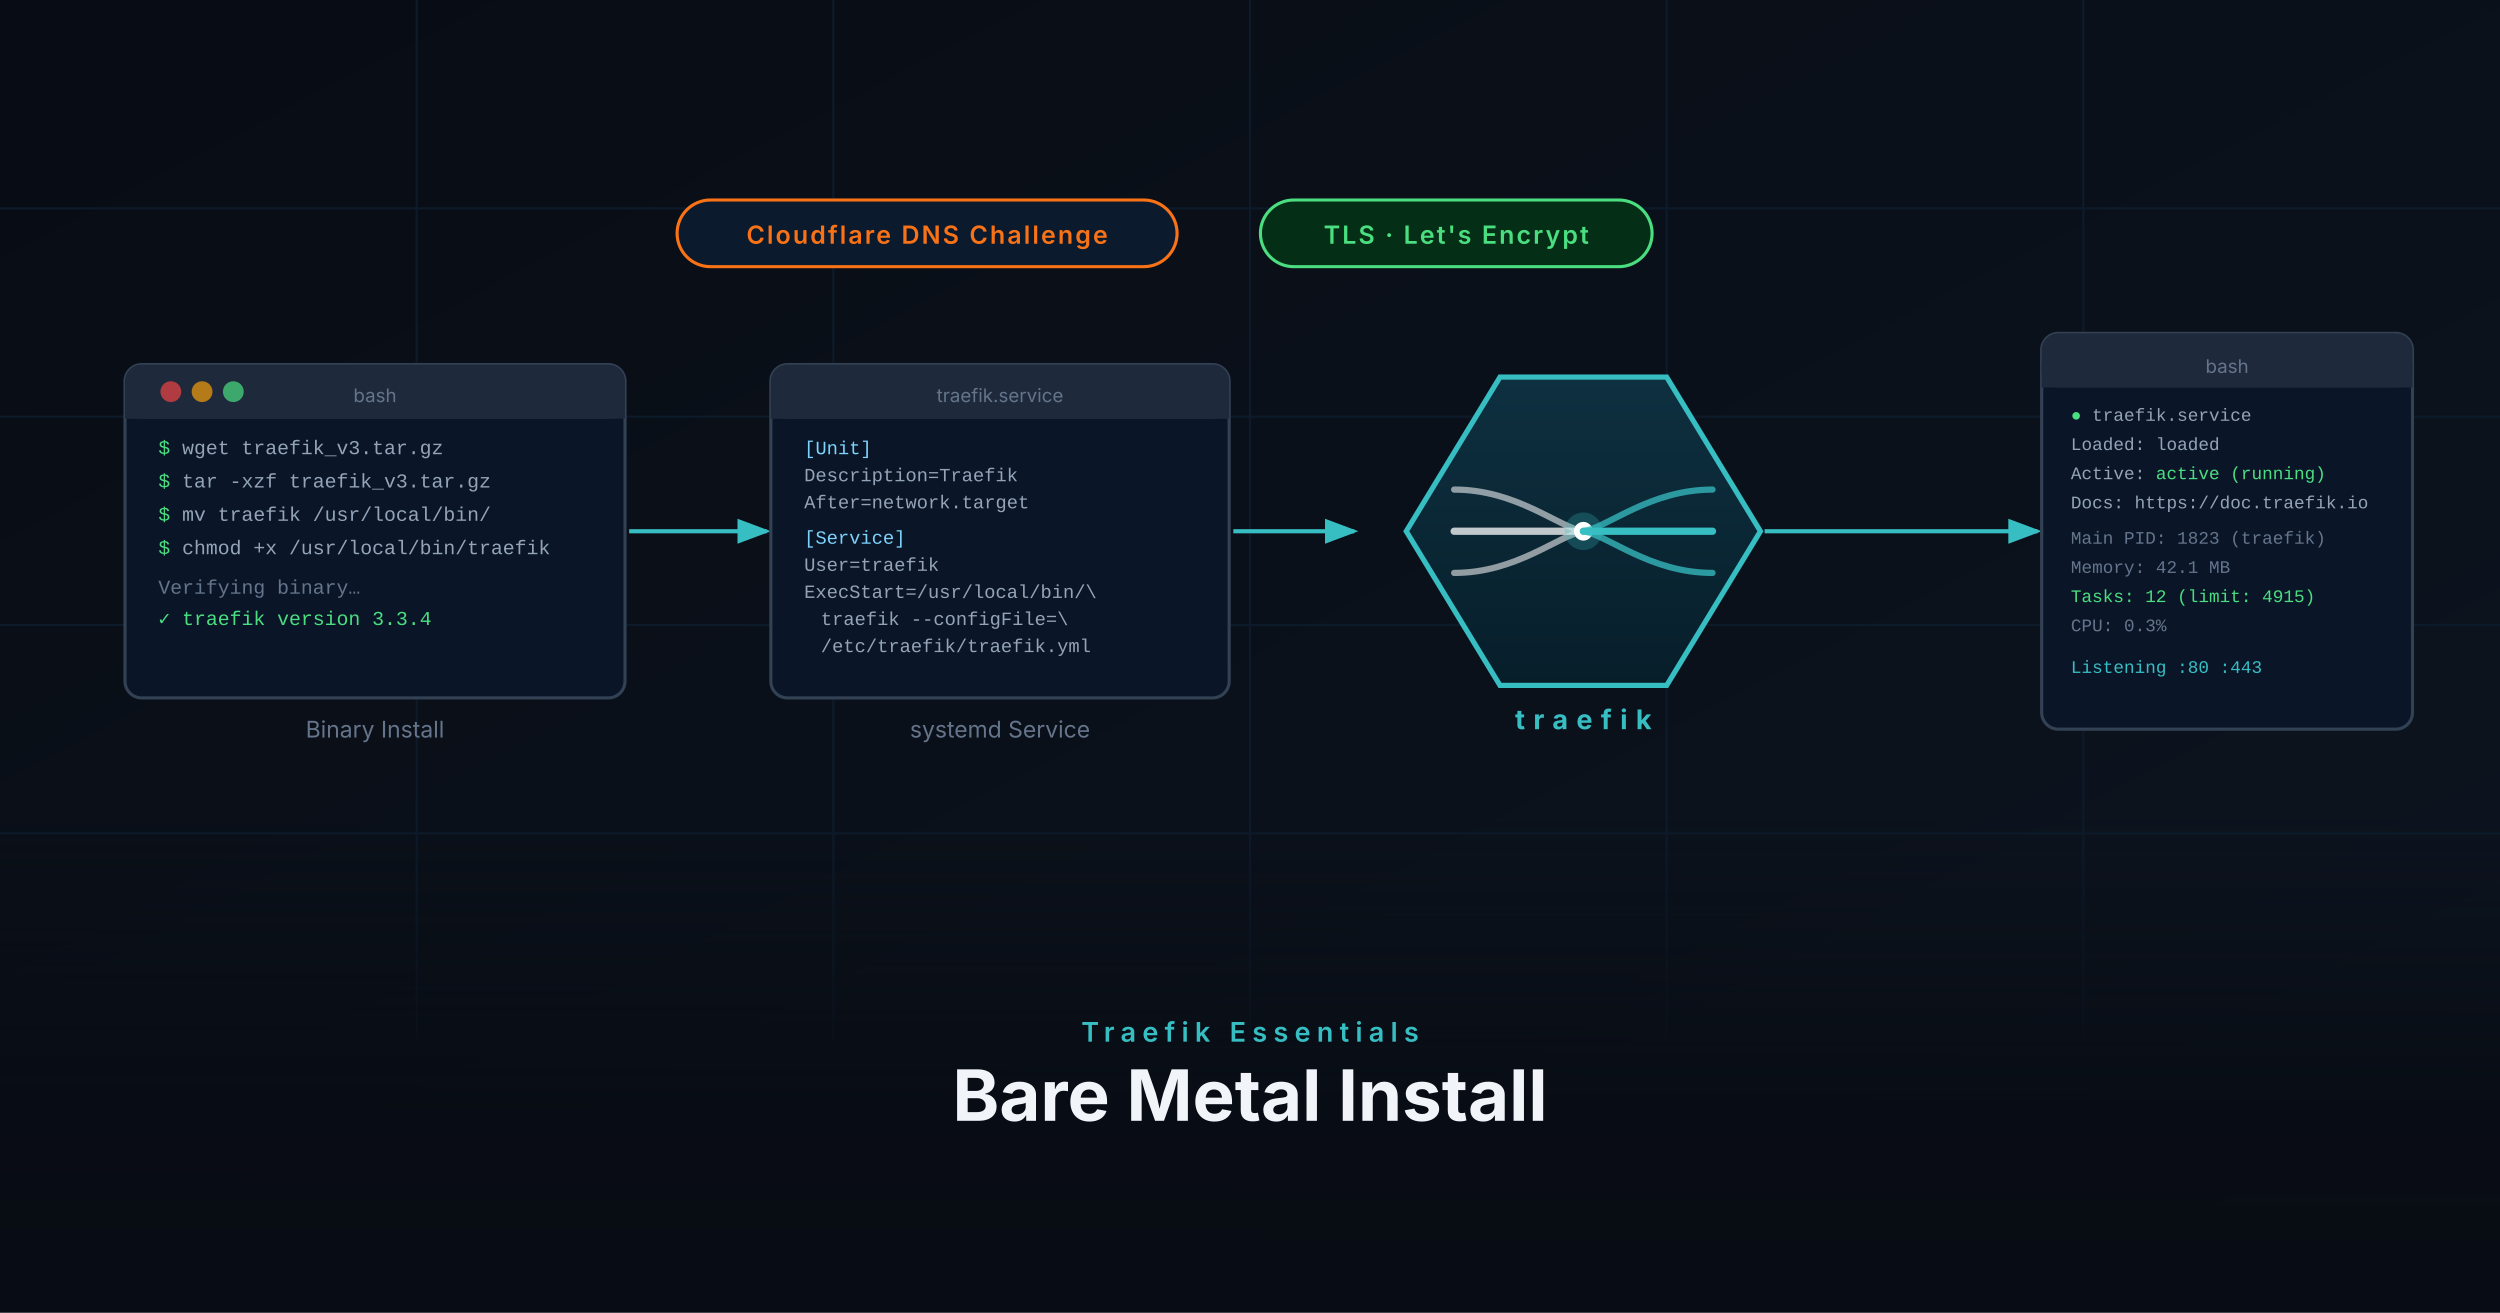
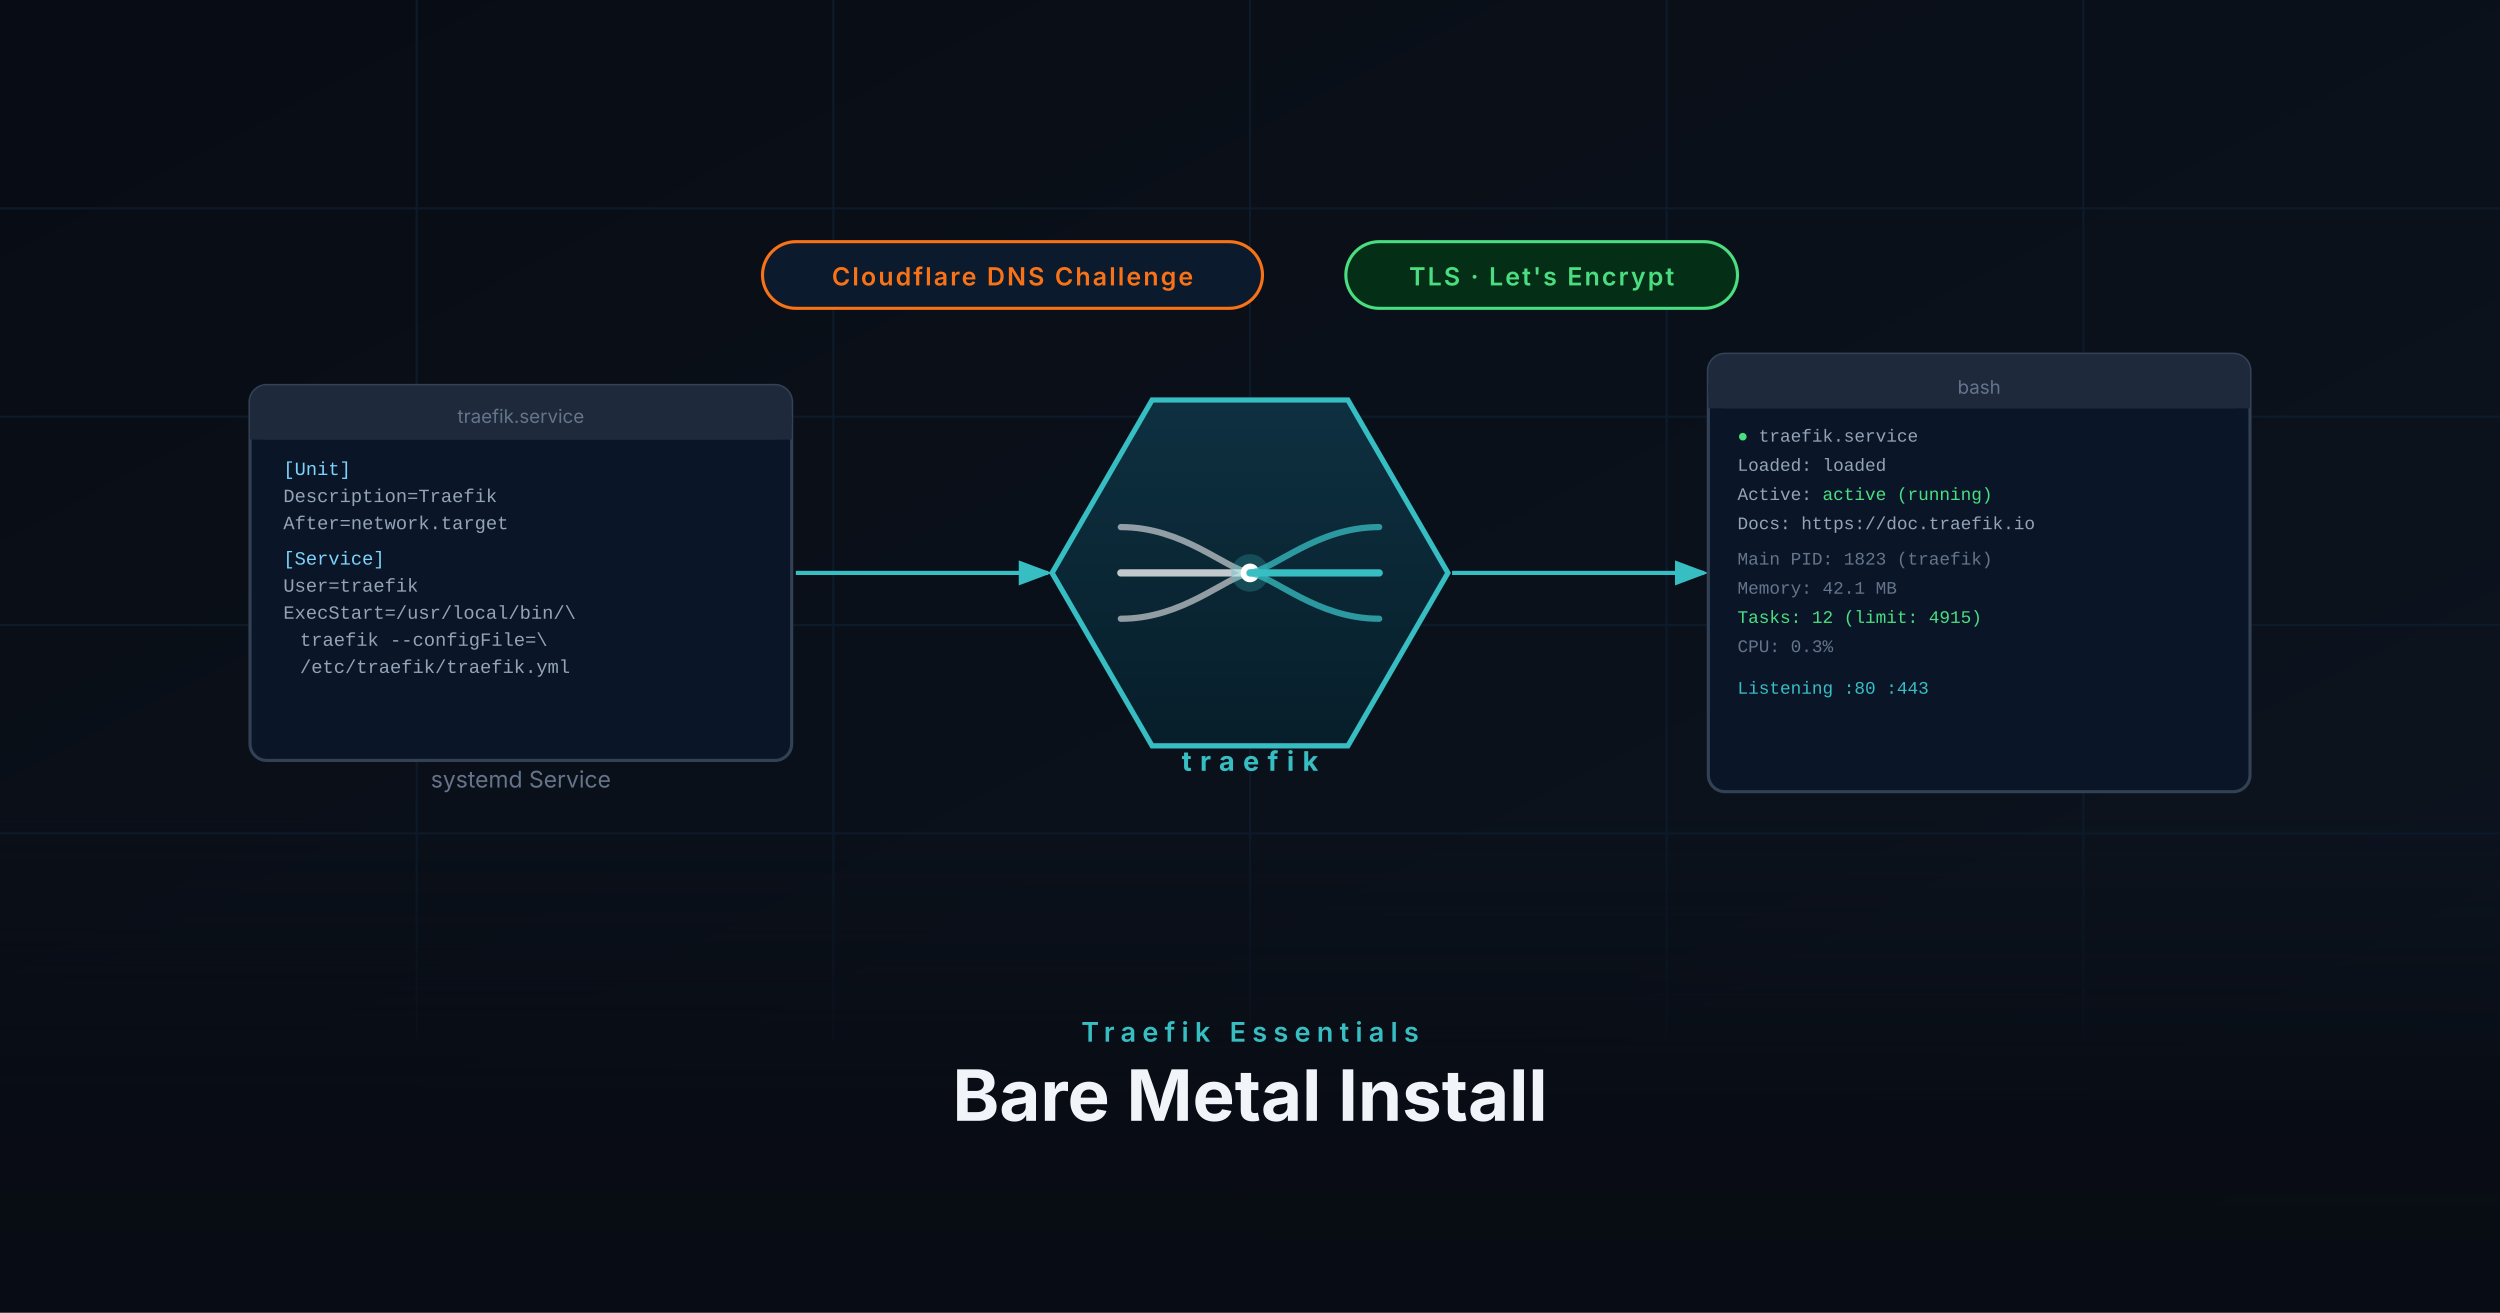
<svg xmlns="http://www.w3.org/2000/svg" viewBox="0 0 1200 630" width="1200" height="630" font-family="system-ui,-apple-system,BlinkMacSystemFont,'Segoe UI',sans-serif">
  <defs>
    <linearGradient id="bg" x1="0" y1="0" x2="1" y2="1">
      <stop offset="0%" stop-color="#080c14" />
      <stop offset="100%" stop-color="#0d1520" />
    </linearGradient>
    <linearGradient id="hex-fill" x1="0" y1="0" x2="0" y2="1">
      <stop offset="0%" stop-color="#0e3040" />
      <stop offset="100%" stop-color="#071e2a" />
    </linearGradient>
    <linearGradient id="textbg" x1="0" y1="0" x2="0" y2="1">
      <stop offset="0%" stop-color="#080c14" stop-opacity="0" />
      <stop offset="60%" stop-color="#080c14" stop-opacity="0.93" />
      <stop offset="100%" stop-color="#080c14" stop-opacity="1" />
    </linearGradient>
    <marker id="arr" markerWidth="8" markerHeight="6" refX="7" refY="3" orient="auto">
      <polygon points="0,0 8,3 0,6" fill="#37BEC3" />
    </marker>
-     <marker id="arr-gray" markerWidth="8" markerHeight="6" refX="7" refY="3" orient="auto">
-       <polygon points="0,0 8,3 0,6" fill="#475569" />
-     </marker>
  </defs>
  <rect width="1200" height="630" fill="url(#bg)" />
  <g stroke="#0d1a2a" stroke-width="1">
    <line x1="0" y1="100" x2="1200" y2="100" />
    <line x1="0" y1="200" x2="1200" y2="200" />
    <line x1="0" y1="300" x2="1200" y2="300" />
    <line x1="0" y1="400" x2="1200" y2="400" />
    <line x1="200" y1="0" x2="200" y2="500" />
    <line x1="400" y1="0" x2="400" y2="500" />
    <line x1="600" y1="0" x2="600" y2="500" />
    <line x1="800" y1="0" x2="800" y2="500" />
    <line x1="1000" y1="0" x2="1000" y2="500" />
  </g>
-   <rect x="60" y="175" width="240" height="160" fill="#0a1628" stroke="#334155" stroke-width="1.5" rx="8" />
-   <rect x="60" y="175" width="240" height="26" fill="#1e293b" rx="8" />
-   <rect x="60" y="189" width="240" height="12" fill="#1e293b" />
-   <circle cx="82" cy="188" r="5" fill="#ef4444" fill-opacity="0.7" />
-   <circle cx="97" cy="188" r="5" fill="#f59e0b" fill-opacity="0.7" />
-   <circle cx="112" cy="188" r="5" fill="#4ade80" fill-opacity="0.7" />
-   <text x="180" y="193" text-anchor="middle" font-size="9" fill="#64748b">bash</text>
-   <g font-family="'Courier New',monospace" font-size="9.5" fill="#94a3b8">
-     <text x="76" y="218">
-       <tspan fill="#4ade80">$</tspan> wget traefik_v3.tar.gz</text>
-     <text x="76" y="234">
-       <tspan fill="#4ade80">$</tspan> tar -xzf traefik_v3.tar.gz</text>
-     <text x="76" y="250">
-       <tspan fill="#4ade80">$</tspan> mv traefik /usr/local/bin/</text>
-     <text x="76" y="266">
-       <tspan fill="#4ade80">$</tspan> chmod +x /usr/local/bin/traefik</text>
-     <text x="76" y="285" fill="#64748b">Verifying binary…</text>
-     <text x="76" y="300" fill="#4ade80">✓ traefik version 3.3.4</text>
+   <rect x="120" y="185" width="260" height="180" fill="#0a1628" stroke="#334155" stroke-width="1.5" rx="8" />
+   <rect x="120" y="185" width="260" height="26" fill="#1e293b" rx="8" />
+   <rect x="120" y="199" width="260" height="12" fill="#1e293b" />
+   <text x="250" y="203" text-anchor="middle" font-size="9" fill="#64748b">traefik.service</text>
+   <g font-family="'Courier New',monospace" font-size="9" fill="#94a3b8">
+     <text x="136" y="228" fill="#7dd3fc">[Unit]</text>
+     <text x="136" y="241">Description=Traefik</text>
+     <text x="136" y="254">After=network.target</text>
+     <text x="136" y="271" fill="#7dd3fc">[Service]</text>
+     <text x="136" y="284">User=traefik</text>
+     <text x="136" y="297">ExecStart=/usr/local/bin/\</text>
+     <text x="144" y="310">  traefik --configFile=\</text>
+     <text x="144" y="323">  /etc/traefik/traefik.yml</text>
  </g>
-   <text x="180" y="354" text-anchor="middle" font-size="11" fill="#64748b">Binary Install</text>
-   <path d="M 302,255 L 368,255" fill="none" stroke="#37BEC3" stroke-width="2" marker-end="url(#arr)" />
-   <rect x="370" y="175" width="220" height="160" fill="#0a1628" stroke="#334155" stroke-width="1.5" rx="8" />
-   <rect x="370" y="175" width="220" height="26" fill="#1e293b" rx="8" />
-   <rect x="370" y="189" width="220" height="12" fill="#1e293b" />
-   <text x="480" y="193" text-anchor="middle" font-size="9" fill="#64748b">traefik.service</text>
-   <g font-family="'Courier New',monospace" font-size="9" fill="#94a3b8">
-     <text x="386" y="218" fill="#7dd3fc">[Unit]</text>
-     <text x="386" y="231">Description=Traefik</text>
-     <text x="386" y="244">After=network.target</text>
-     <text x="386" y="261" fill="#7dd3fc">[Service]</text>
-     <text x="386" y="274">User=traefik</text>
-     <text x="386" y="287">ExecStart=/usr/local/bin/\</text>
-     <text x="394" y="300">  traefik --configFile=\</text>
-     <text x="394" y="313">  /etc/traefik/traefik.yml</text>
+   <text x="250" y="378" text-anchor="middle" font-size="11" fill="#64748b">systemd Service</text>
+   <path d="M 382,275 L 503,275" fill="none" stroke="#37BEC3" stroke-width="2" marker-end="url(#arr)" />
+   <polygon points="695,275 647,192 553,192 505,275 553,358 647,358" fill="url(#hex-fill)" stroke="#37BEC3" stroke-width="2.5" />
+   <path d="M 538,253 C 568,253 588,273 600,275" fill="none" stroke="#ffffff" stroke-width="3" stroke-opacity="0.55" stroke-linecap="round" />
+   <path d="M 538,275 L 600,275" fill="none" stroke="#ffffff" stroke-width="3.5" stroke-opacity="0.75" stroke-linecap="round" />
+   <path d="M 538,297 C 568,297 588,277 600,275" fill="none" stroke="#ffffff" stroke-width="3" stroke-opacity="0.55" stroke-linecap="round" />
+   <circle cx="600" cy="275" r="9" fill="#37BEC3" fill-opacity="0.25" />
+   <circle cx="600" cy="275" r="4.5" fill="#ffffff" />
+   <path d="M 600,275 C 612,273 632,253 662,253" fill="none" stroke="#37BEC3" stroke-width="3" stroke-opacity="0.75" stroke-linecap="round" />
+   <path d="M 600,275 L 662,275" fill="none" stroke="#37BEC3" stroke-width="3.5" stroke-opacity="1" stroke-linecap="round" />
+   <path d="M 600,275 C 612,277 632,297 662,297" fill="none" stroke="#37BEC3" stroke-width="3" stroke-opacity="0.75" stroke-linecap="round" />
+   <text x="600" y="370" text-anchor="middle" font-size="13" font-weight="700" fill="#37BEC3" letter-spacing="4">traefik</text>
+   <path d="M 697,275 L 818,275" fill="none" stroke="#37BEC3" stroke-width="2" marker-end="url(#arr)" />
+   <rect x="820" y="170" width="260" height="210" fill="#0a1628" stroke="#334155" stroke-width="1.5" rx="8" />
+   <rect x="820" y="170" width="260" height="26" fill="#1e293b" rx="8" />
+   <rect x="820" y="184" width="260" height="12" fill="#1e293b" />
+   <text x="950" y="189" text-anchor="middle" font-size="9" fill="#64748b">bash</text>
+   <g font-family="'Courier New',monospace" font-size="8.5" fill="#94a3b8">
+     <text x="834" y="212">
+       <tspan fill="#4ade80">●</tspan> traefik.service</text>
+     <text x="834" y="226">  Loaded: loaded</text>
+     <text x="834" y="240">  Active: <tspan fill="#4ade80">active (running)</tspan>
+     </text>
+     <text x="834" y="254">    Docs: https://doc.traefik.io</text>
+     <text x="834" y="271" fill="#64748b">Main PID: 1823 (traefik)</text>
+     <text x="834" y="285" fill="#64748b">  Memory: 42.1 MB</text>
+     <text x="834" y="299" fill="#4ade80">   Tasks: 12 (limit: 4915)</text>
+     <text x="834" y="313" fill="#64748b">    CPU: 0.3%</text>
+     <text x="834" y="333" fill="#37BEC3">Listening :80 :443</text>
  </g>
-   <text x="480" y="354" text-anchor="middle" font-size="11" fill="#64748b">systemd Service</text>
-   <path d="M 592,255 L 650,255" fill="none" stroke="#37BEC3" stroke-width="2" marker-end="url(#arr)" />
-   <polygon points="845,255 800,181 720,181 675,255 720,329 800,329" fill="url(#hex-fill)" stroke="#37BEC3" stroke-width="2.5" />
-   <path d="M 698,235 C 728,235 748,253 760,255" fill="none" stroke="#ffffff" stroke-width="3" stroke-opacity="0.55" stroke-linecap="round" />
-   <path d="M 698,255 L 760,255" fill="none" stroke="#ffffff" stroke-width="3.5" stroke-opacity="0.75" stroke-linecap="round" />
-   <path d="M 698,275 C 728,275 748,257 760,255" fill="none" stroke="#ffffff" stroke-width="3" stroke-opacity="0.55" stroke-linecap="round" />
-   <circle cx="760" cy="255" r="9" fill="#37BEC3" fill-opacity="0.25" />
-   <circle cx="760" cy="255" r="4.5" fill="#ffffff" />
-   <path d="M 760,255 C 772,253 792,235 822,235" fill="none" stroke="#37BEC3" stroke-width="3" stroke-opacity="0.75" stroke-linecap="round" />
-   <path d="M 760,255 L 822,255" fill="none" stroke="#37BEC3" stroke-width="3.5" stroke-opacity="1" stroke-linecap="round" />
-   <path d="M 760,255 C 772,257 792,275 822,275" fill="none" stroke="#37BEC3" stroke-width="3" stroke-opacity="0.75" stroke-linecap="round" />
-   <text x="760" y="350" text-anchor="middle" font-size="13" font-weight="700" fill="#37BEC3" letter-spacing="4">traefik</text>
-   <path d="M 847,255 L 978,255" fill="none" stroke="#37BEC3" stroke-width="2" marker-end="url(#arr)" />
-   <rect x="980" y="160" width="178" height="190" fill="#0a1628" stroke="#334155" stroke-width="1.5" rx="8" />
-   <rect x="980" y="160" width="178" height="26" fill="#1e293b" rx="8" />
-   <rect x="980" y="174" width="178" height="12" fill="#1e293b" />
-   <text x="1069" y="179" text-anchor="middle" font-size="9" fill="#64748b">bash</text>
-   <g font-family="'Courier New',monospace" font-size="8.5" fill="#94a3b8">
-     <text x="994" y="202">
-       <tspan fill="#4ade80">●</tspan> traefik.service</text>
-     <text x="994" y="216">  Loaded: loaded</text>
-     <text x="994" y="230">  Active: <tspan fill="#4ade80">active (running)</tspan>
-     </text>
-     <text x="994" y="244">    Docs: https://doc.traefik.io</text>
-     <text x="994" y="261" fill="#64748b">Main PID: 1823 (traefik)</text>
-     <text x="994" y="275" fill="#64748b">  Memory: 42.1 MB</text>
-     <text x="994" y="289" fill="#4ade80">   Tasks: 12 (limit: 4915)</text>
-     <text x="994" y="303" fill="#64748b">    CPU: 0.3%</text>
-     <text x="994" y="323" fill="#37BEC3">Listening :80 :443</text>
-   </g>
-   <rect x="325" y="96" width="240" height="32" fill="#0c1a2e" stroke="#f97316" stroke-width="1.5" rx="16" />
-   <text x="445" y="117" text-anchor="middle" font-size="12" fill="#f97316" font-weight="600" letter-spacing="1">Cloudflare DNS Challenge</text>
-   <rect x="605" y="96" width="188" height="32" fill="#052e16" stroke="#4ade80" stroke-width="1.5" rx="16" />
-   <text x="699" y="117" text-anchor="middle" font-size="12" fill="#4ade80" font-weight="600" letter-spacing="1">TLS · Let's Encrypt</text>
+   <rect x="366" y="116" width="240" height="32" fill="#0c1a2e" stroke="#f97316" stroke-width="1.5" rx="16" />
+   <text x="486" y="137" text-anchor="middle" font-size="12" fill="#f97316" font-weight="600" letter-spacing="1">Cloudflare DNS Challenge</text>
+   <rect x="646" y="116" width="188" height="32" fill="#052e16" stroke="#4ade80" stroke-width="1.5" rx="16" />
+   <text x="740" y="137" text-anchor="middle" font-size="12" fill="#4ade80" font-weight="600" letter-spacing="1">TLS · Let's Encrypt</text>
  <rect x="0" y="390" width="1200" height="240" fill="url(#textbg)" />
  <text x="600" y="500" text-anchor="middle" font-size="13" fill="#37BEC3" letter-spacing="3" font-weight="600">Traefik Essentials</text>
  <text x="600" y="538" text-anchor="middle" font-size="34" font-weight="700" fill="#f1f5f9">Bare Metal Install</text>
</svg>
